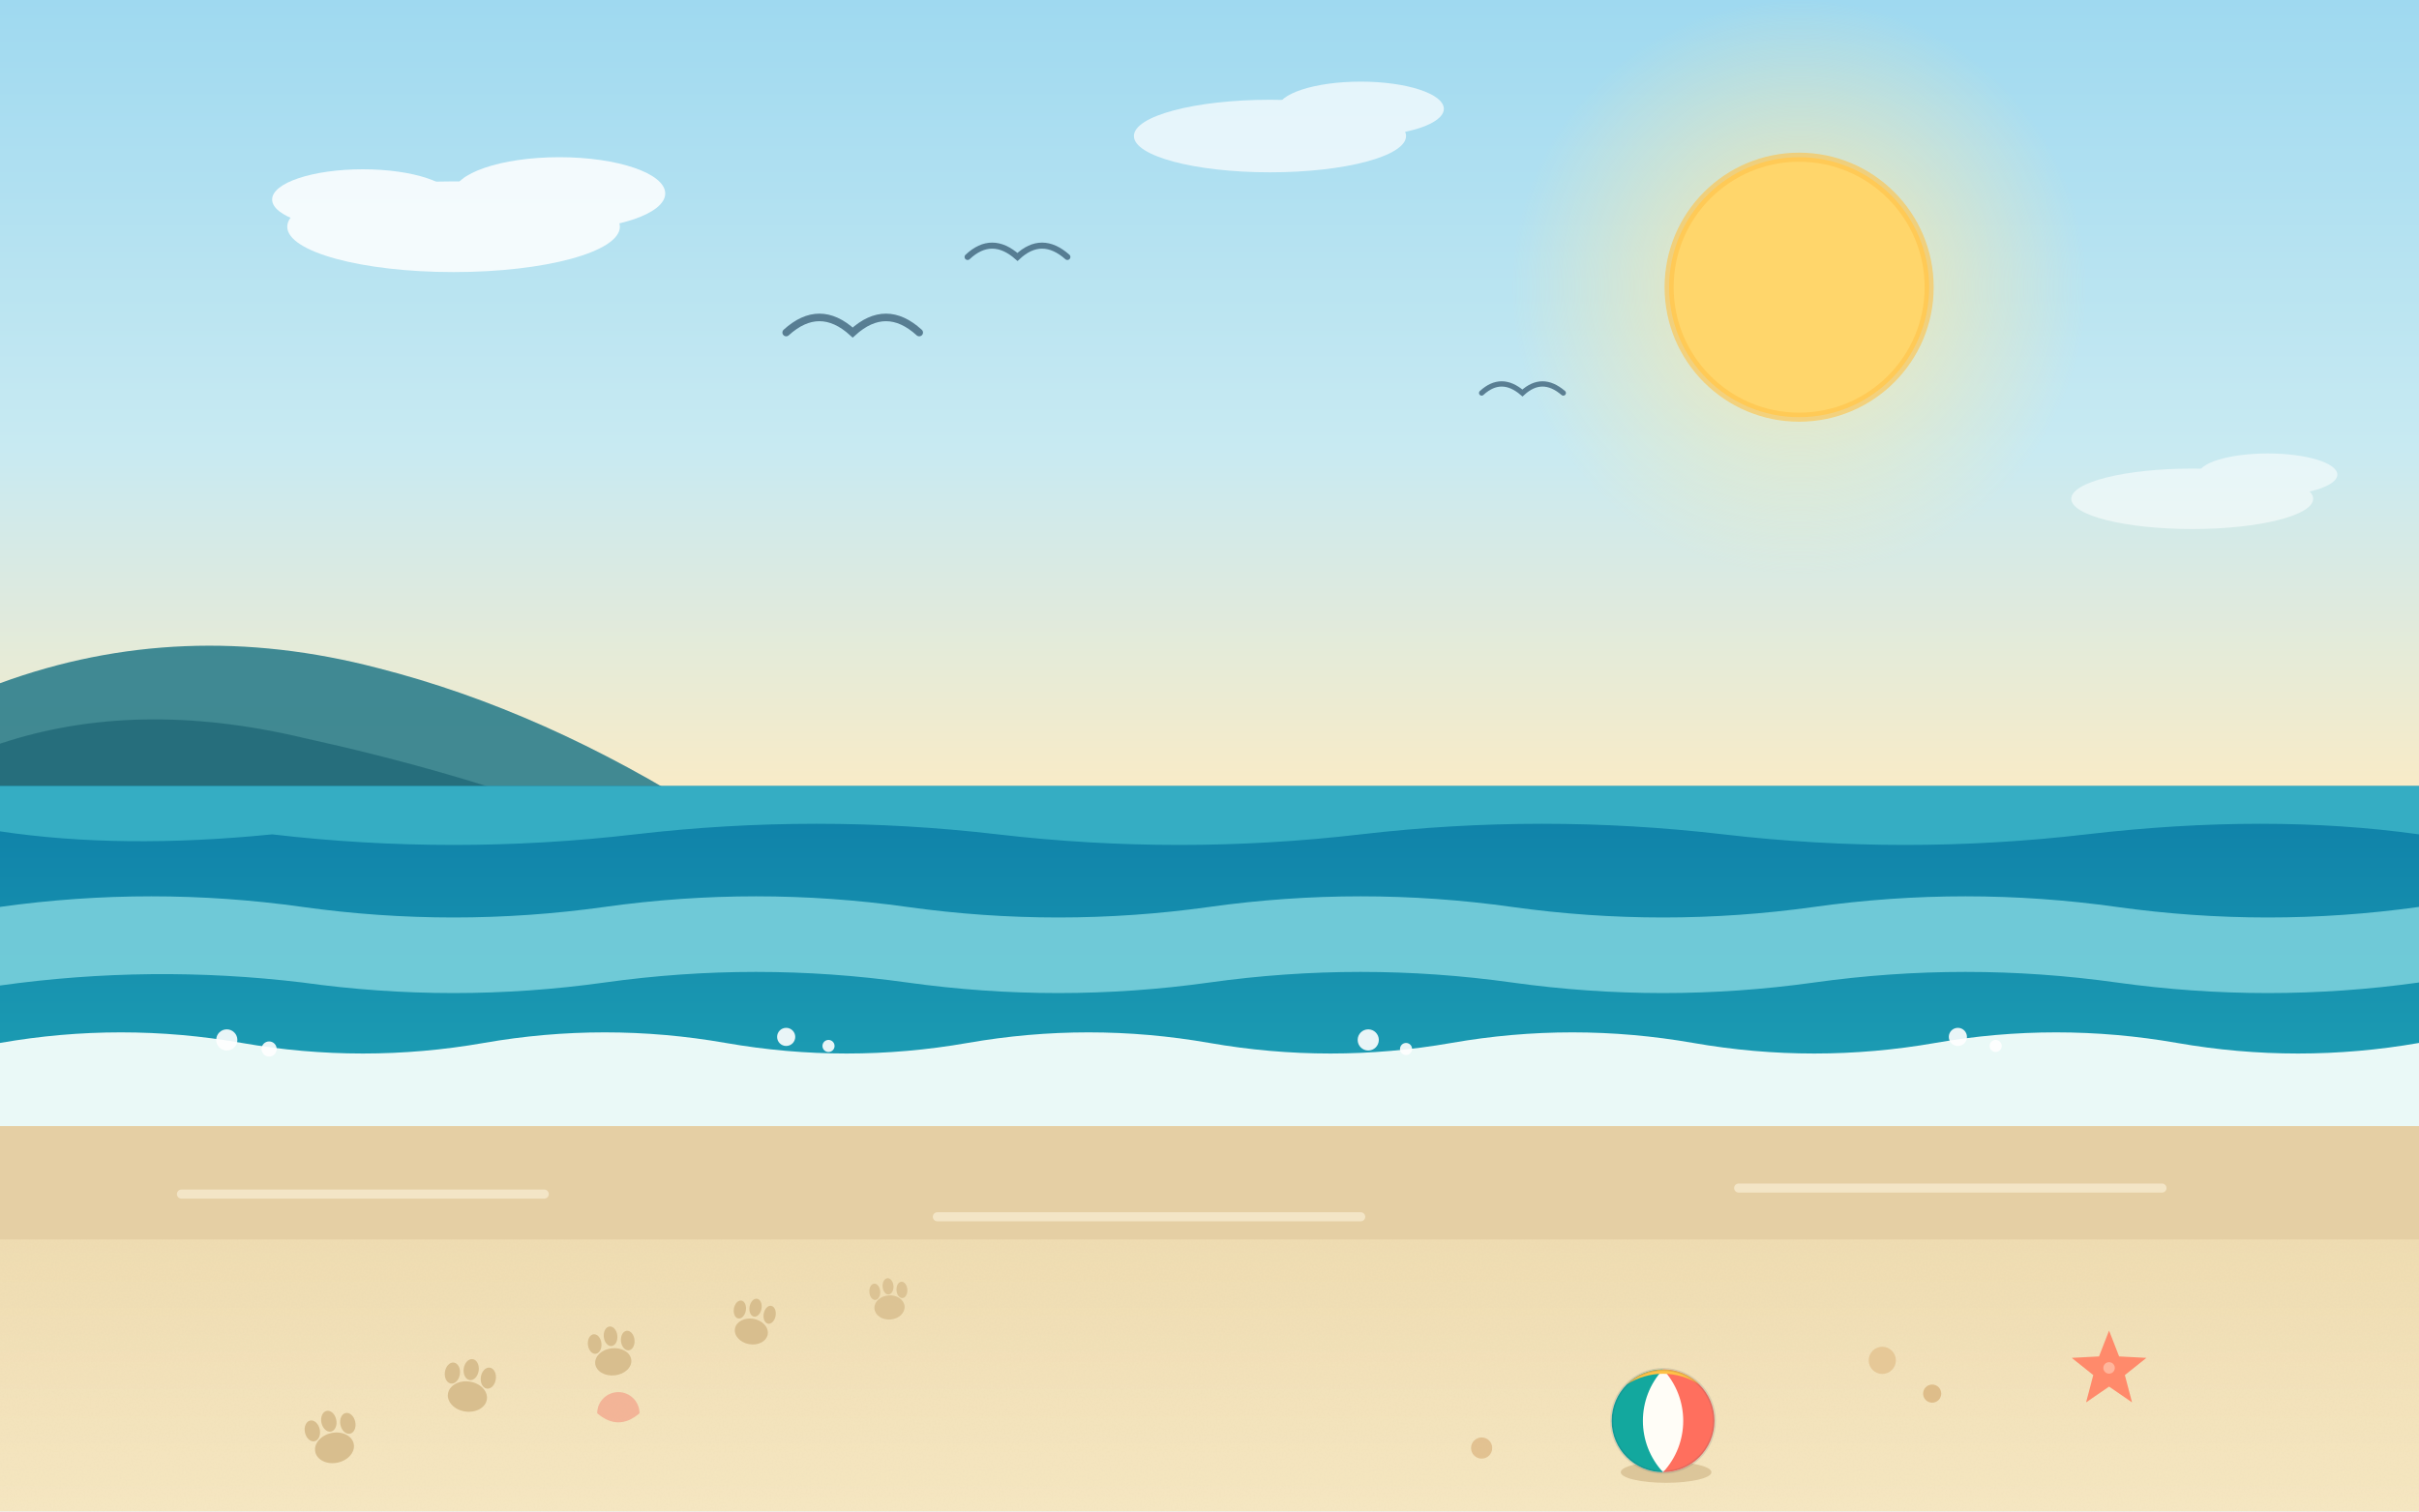
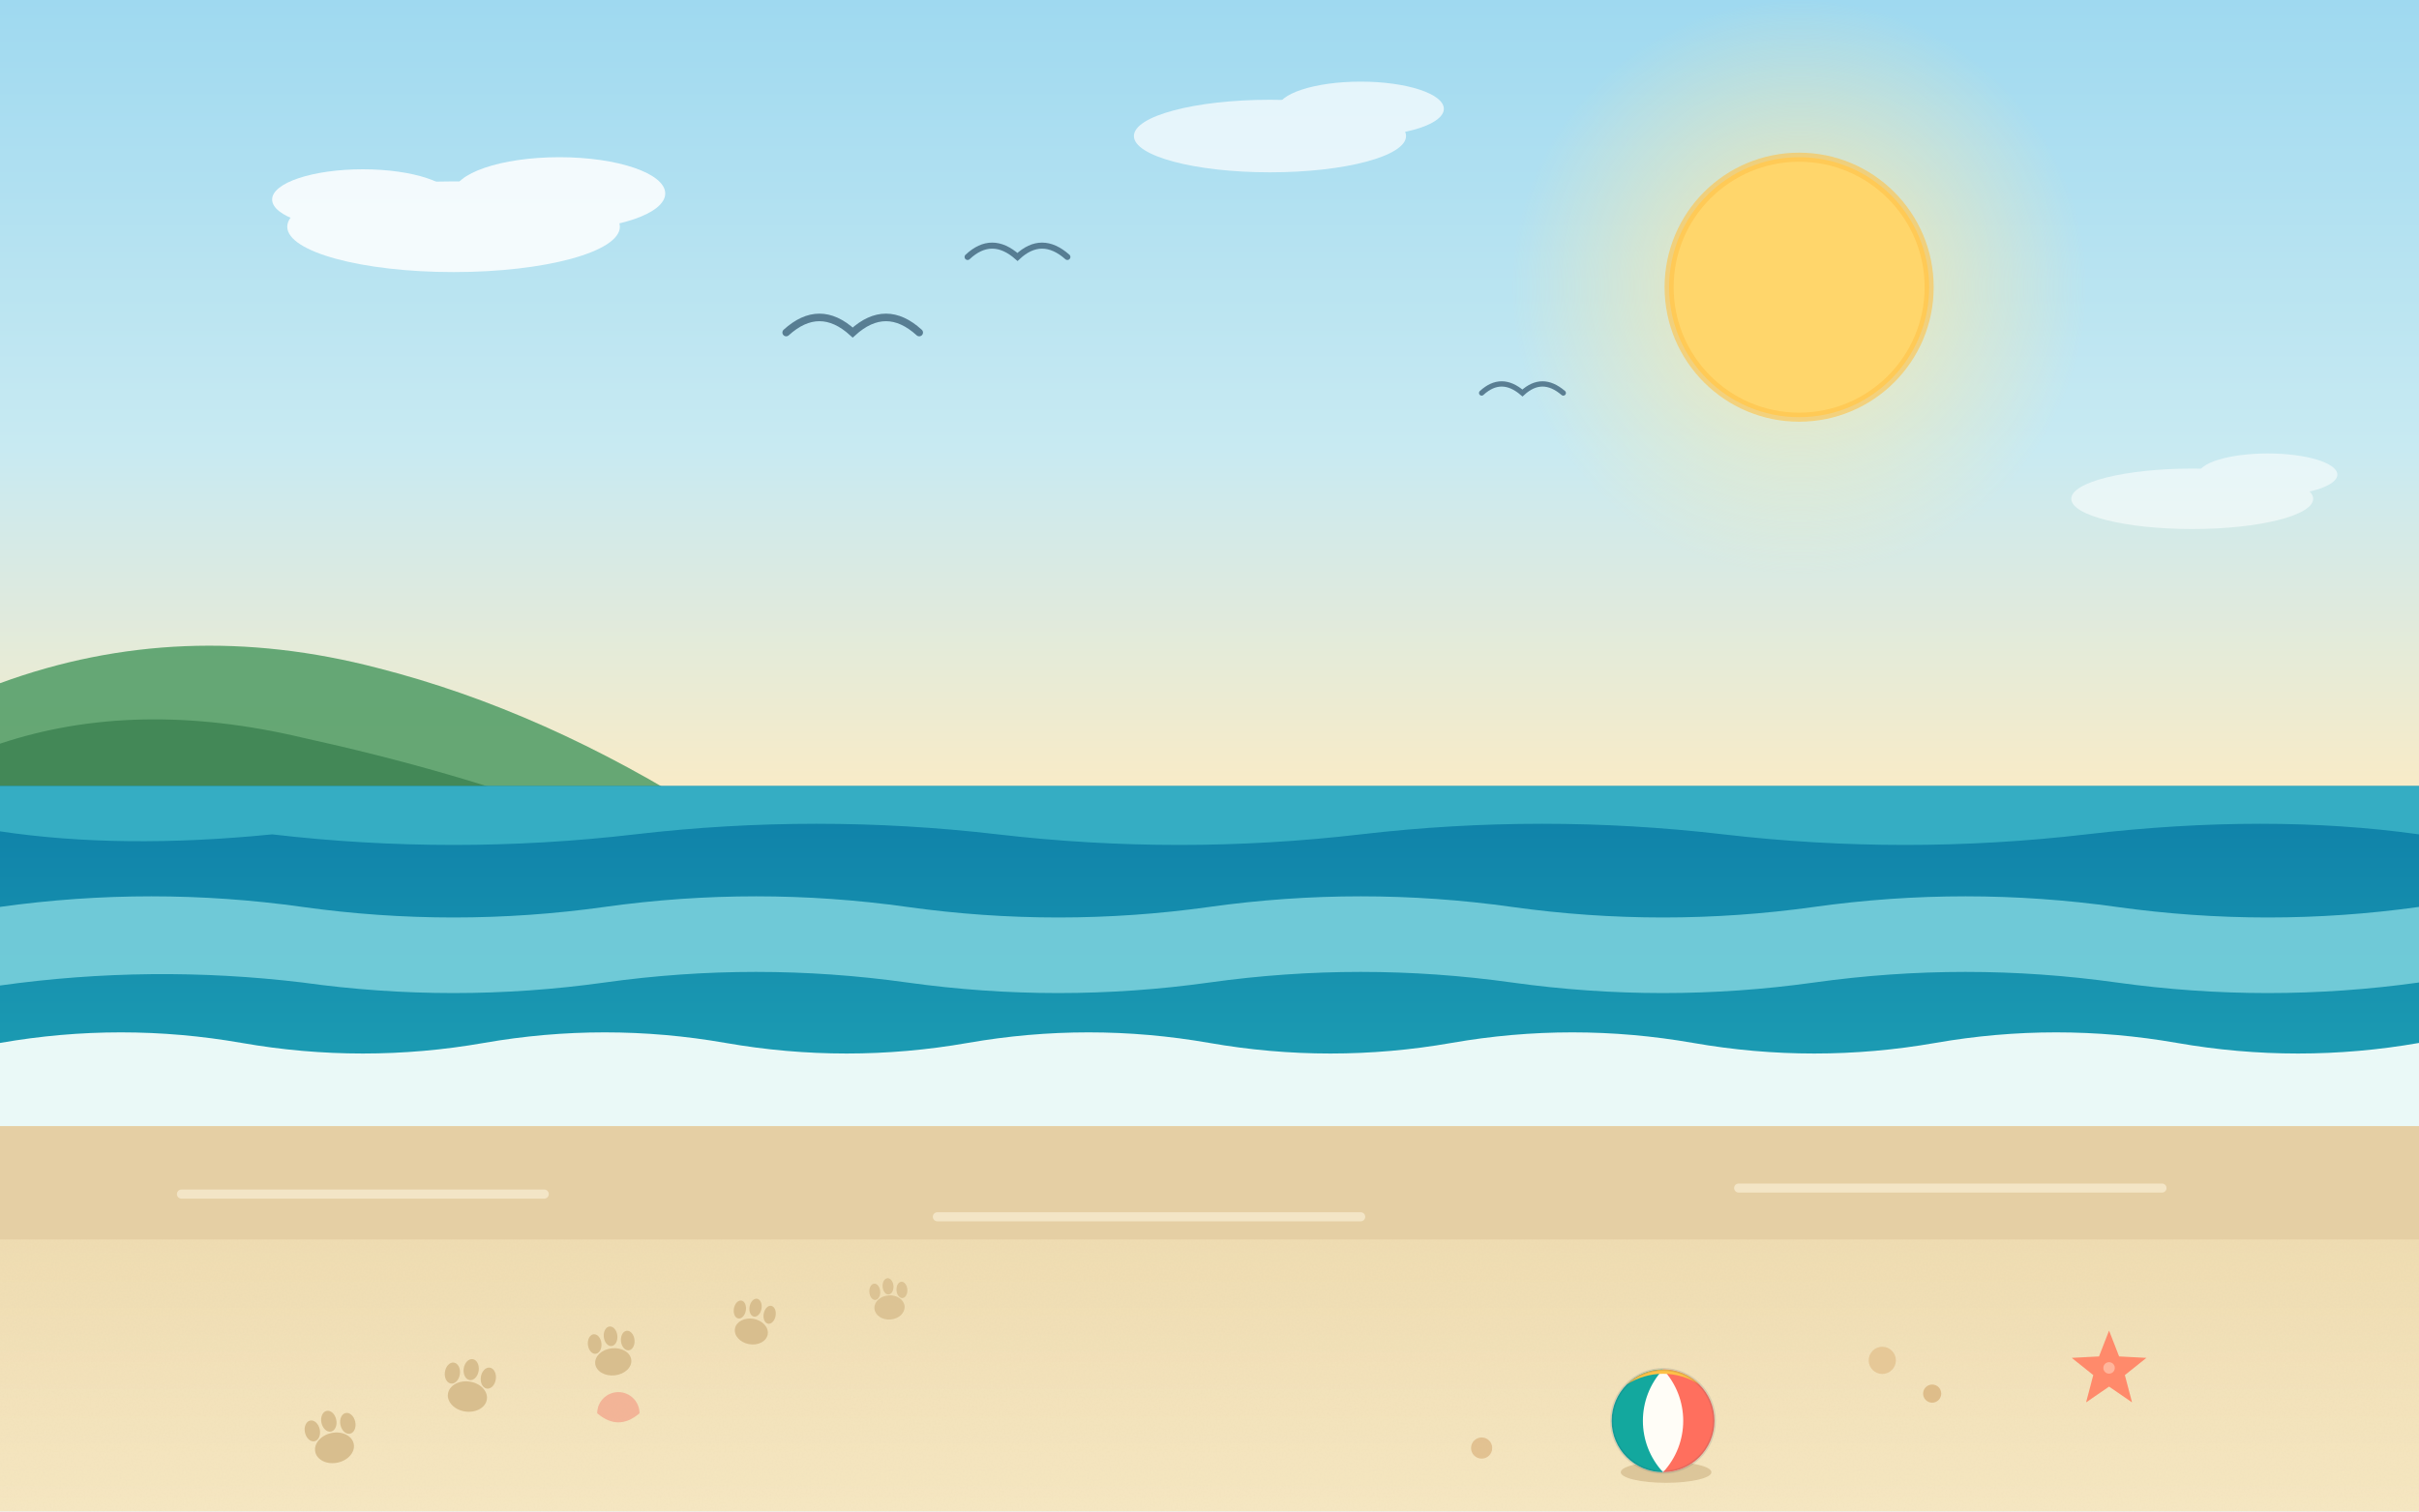
<svg xmlns="http://www.w3.org/2000/svg" width="1600" height="1000" viewBox="0 0 1600 1000" preserveAspectRatio="xMidYMid slice" role="img" aria-label="Stylised beach scene with sun, ocean waves and paw prints in the sand">
  <defs>
    <linearGradient id="sky" x1="0" y1="0" x2="0" y2="1">
      <stop offset="0" stop-color="#9FD9F0" />
      <stop offset="0.55" stop-color="#C8EAF2" />
      <stop offset="1" stop-color="#FCEBC4" />
    </linearGradient>
    <linearGradient id="sea" x1="0" y1="0" x2="0" y2="1">
      <stop offset="0" stop-color="#0E7FA8" />
      <stop offset="1" stop-color="#1FA3B5" />
    </linearGradient>
    <linearGradient id="sand" x1="0" y1="0" x2="0" y2="1">
      <stop offset="0" stop-color="#F0DDB2" />
      <stop offset="1" stop-color="#F6E7C2" />
    </linearGradient>
    <radialGradient id="sunGlow" cx="0.5" cy="0.5" r="0.5">
      <stop offset="0" stop-color="#FFE9A8" stop-opacity="0.9" />
      <stop offset="1" stop-color="#FFE9A8" stop-opacity="0" />
    </radialGradient>
    <filter id="grain" x="0" y="0" width="100%" height="100%">
      <feTurbulence type="fractalNoise" baseFrequency="0.8" numOctaves="2" stitchTiles="stitch" result="n" />
      <feColorMatrix in="n" type="matrix" values="0 0 0 0 0.45  0 0 0 0 0.38  0 0 0 0 0.22  0 0 0 0.06 0" />
      <feComposite operator="over" in2="SourceGraphic" />
    </filter>
  </defs>
  <rect x="0" y="0" width="1600" height="540" fill="url(#sky)" />
  <circle cx="1190" cy="190" r="190" fill="url(#sunGlow)" />
  <circle cx="1190" cy="190" r="86" fill="#FFD66B" />
  <circle cx="1190" cy="190" r="86" fill="none" stroke="#FFC247" stroke-width="6" opacity="0.6" />
  <g fill="#FFFFFF" opacity="0.85">
    <ellipse cx="300" cy="150" rx="110" ry="30" />
    <ellipse cx="370" cy="128" rx="70" ry="24" />
    <ellipse cx="240" cy="132" rx="60" ry="20" />
  </g>
  <g fill="#FFFFFF" opacity="0.7">
    <ellipse cx="840" cy="90" rx="90" ry="24" />
    <ellipse cx="900" cy="72" rx="55" ry="18" />
  </g>
  <g fill="#FFFFFF" opacity="0.55">
    <ellipse cx="1450" cy="330" rx="80" ry="20" />
    <ellipse cx="1500" cy="314" rx="46" ry="14" />
  </g>
  <g fill="none" stroke="#3E647C" stroke-width="5" stroke-linecap="round" opacity="0.8">
    <path d="M520 220 q22 -20 44 0 q22 -20 44 0" />
    <path d="M640 170 q16 -15 33 0 q16 -15 33 0" stroke-width="4" />
    <path d="M980 260 q13 -12 27 0 q13 -12 27 0" stroke-width="3.5" />
  </g>
-   <path d="M0 540 L0 452 Q120 408 250 442 Q360 470 470 540 Z" fill="#2E7E8C" opacity="0.9" />
-   <path d="M0 540 L0 492 Q90 462 200 488 Q300 510 380 540 Z" fill="#246C7A" opacity="0.9" />
+   <path d="M0 540 L0 452 Q120 408 250 442 Q360 470 470 540 Z" fill="#57A06A" opacity="0.9" />
+   <path d="M0 540 L0 492 Q90 462 200 488 Q300 510 380 540 Z" fill="#3F8554" opacity="0.9" />
  <rect x="0" y="520" width="1600" height="230" fill="url(#sea)" />
  <path d="M0 520 H1600 V552 Q1500 538 1380 552 T1140 552 T900 552 T660 552 T420 552 T180 552 Q80 562 0 550 Z" fill="#3FB8C9" opacity="0.8" />
  <path d="M0 600 Q100 586 200 600 T400 600 T600 600 T800 600 T1000 600 T1200 600 T1400 600 T1600 600 V650 Q1500 664 1400 650 T1200 650 T1000 650 T800 650 T600 650 T400 650 T200 650 Q100 638 0 652 Z" fill="#7FD4DE" opacity="0.85" />
  <path d="M0 690 Q80 676 160 690 T320 690 T480 690 T640 690 T800 690 T960 690 T1120 690 T1280 690 T1440 690 T1600 690 V760 H0 Z" fill="#EAF9F7" />
-   <g fill="#FFFFFF" opacity="0.9">
-     <circle cx="150" cy="688" r="7" />
-     <circle cx="178" cy="694" r="5" />
-     <circle cx="520" cy="686" r="6" />
-     <circle cx="548" cy="692" r="4" />
-     <circle cx="905" cy="688" r="7" />
-     <circle cx="930" cy="694" r="4" />
-     <circle cx="1295" cy="686" r="6" />
-     <circle cx="1320" cy="692" r="4" />
-   </g>
  <rect x="0" y="745" width="1600" height="90" fill="#E5CFA4" />
  <g stroke="#FFF7E2" stroke-width="6" stroke-linecap="round" opacity="0.55">
    <path d="M120 790 H360" />
    <path d="M620 805 H900" />
    <path d="M1150 786 H1430" />
  </g>
  <rect x="0" y="820" width="1600" height="180" fill="url(#sand)" filter="url(#grain)" />
  <g opacity="0.8">
    <circle cx="1245" cy="900" r="9" fill="#E3C28F" />
    <circle cx="1278" cy="922" r="6" fill="#D9B47E" />
    <path d="M395 935 a14 14 0 0 1 28 0 q-14 12 -28 0 Z" fill="#F2A98F" />
    <circle cx="980" cy="958" r="7" fill="#DDB986" />
  </g>
  <g transform="translate(1395 905) scale(0.95)" fill="#FF8A6B">
    <path d="M0 -26 L7 -8 L26 -7 L11 5 L16 24 L0 13 L-16 24 L-11 5 L-26 -7 L-7 -8 Z" />
    <circle cx="0" cy="0" r="4" fill="#FFB59B" />
  </g>
  <g fill="#D8BE8E">
    <g transform="translate(220 952) rotate(-12)">
      <ellipse cx="0" cy="6" rx="13" ry="10" />
      <ellipse cx="-12" cy="-8" rx="5" ry="7" />
      <ellipse cx="0" cy="-12" rx="5" ry="7" />
      <ellipse cx="12" cy="-8" rx="5" ry="7" />
    </g>
    <g transform="translate(310 918) rotate(8)">
      <ellipse cx="0" cy="6" rx="13" ry="10" />
      <ellipse cx="-12" cy="-8" rx="5" ry="7" />
      <ellipse cx="0" cy="-12" rx="5" ry="7" />
      <ellipse cx="12" cy="-8" rx="5" ry="7" />
    </g>
    <g transform="translate(405 895) rotate(-6)">
      <ellipse cx="0" cy="6" rx="12" ry="9" />
      <ellipse cx="-11" cy="-7" rx="4.5" ry="6.5" />
      <ellipse cx="0" cy="-11" rx="4.5" ry="6.5" />
      <ellipse cx="11" cy="-7" rx="4.5" ry="6.5" />
    </g>
    <g transform="translate(498 875) rotate(10)">
      <ellipse cx="0" cy="6" rx="11" ry="8.5" />
      <ellipse cx="-10" cy="-7" rx="4" ry="6" />
      <ellipse cx="0" cy="-10" rx="4" ry="6" />
      <ellipse cx="10" cy="-7" rx="4" ry="6" />
    </g>
    <g transform="translate(588 860) rotate(-4)" opacity="0.85">
      <ellipse cx="0" cy="5" rx="10" ry="8" />
      <ellipse cx="-9" cy="-6" rx="3.6" ry="5.4" />
      <ellipse cx="0" cy="-9" rx="3.6" ry="5.4" />
      <ellipse cx="9" cy="-6" rx="3.6" ry="5.4" />
    </g>
  </g>
  <g transform="translate(1100 940)">
    <ellipse cx="2" cy="34" rx="30" ry="7" fill="#C9AD7C" opacity="0.55" />
    <circle cx="0" cy="0" r="34" fill="#FFFDF7" />
    <path d="M0 -34 A34 34 0 0 1 0 34 A50 50 0 0 0 0 -34 Z" fill="#FF6F5E" />
    <path d="M0 -34 A34 34 0 0 0 0 34 A50 50 0 0 1 0 -34 Z" fill="#13A89E" />
    <path d="M-24 -24 A34 34 0 0 1 24 -24 A44 44 0 0 0 -24 -24 Z" fill="#FFC247" />
    <circle cx="0" cy="0" r="34" fill="none" stroke="#16384C" stroke-opacity="0.12" stroke-width="2" />
  </g>
</svg>
